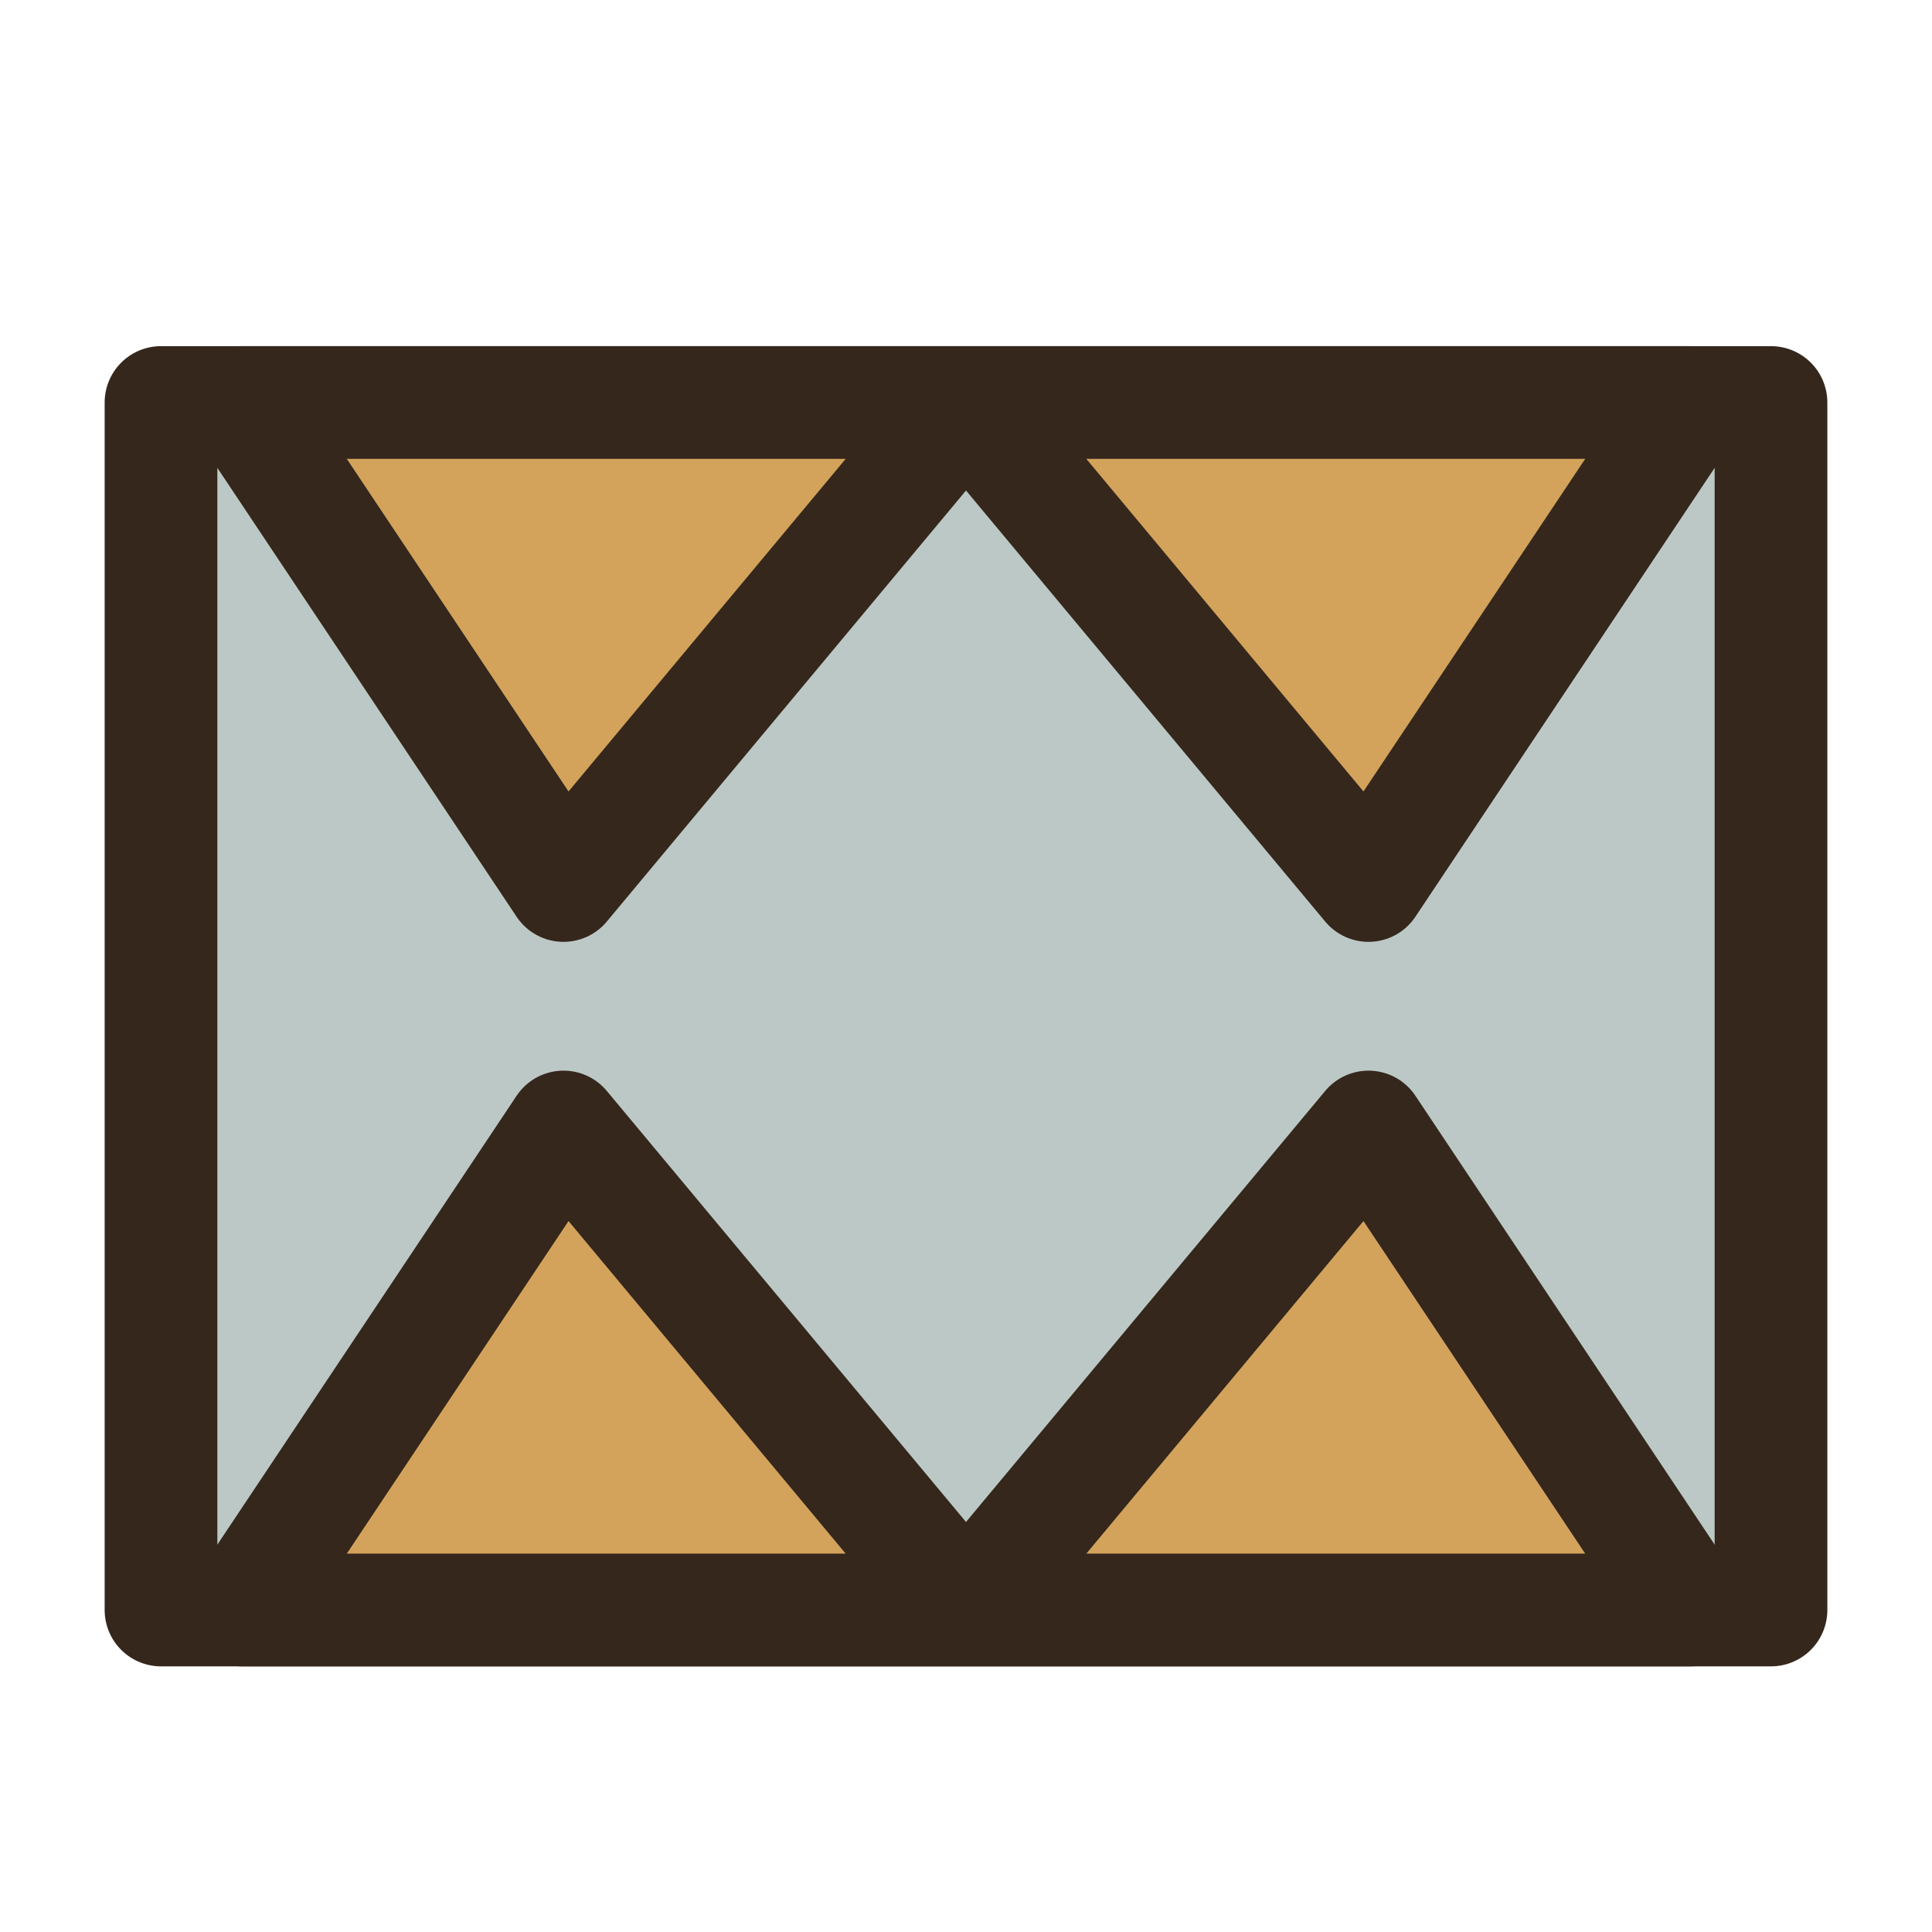
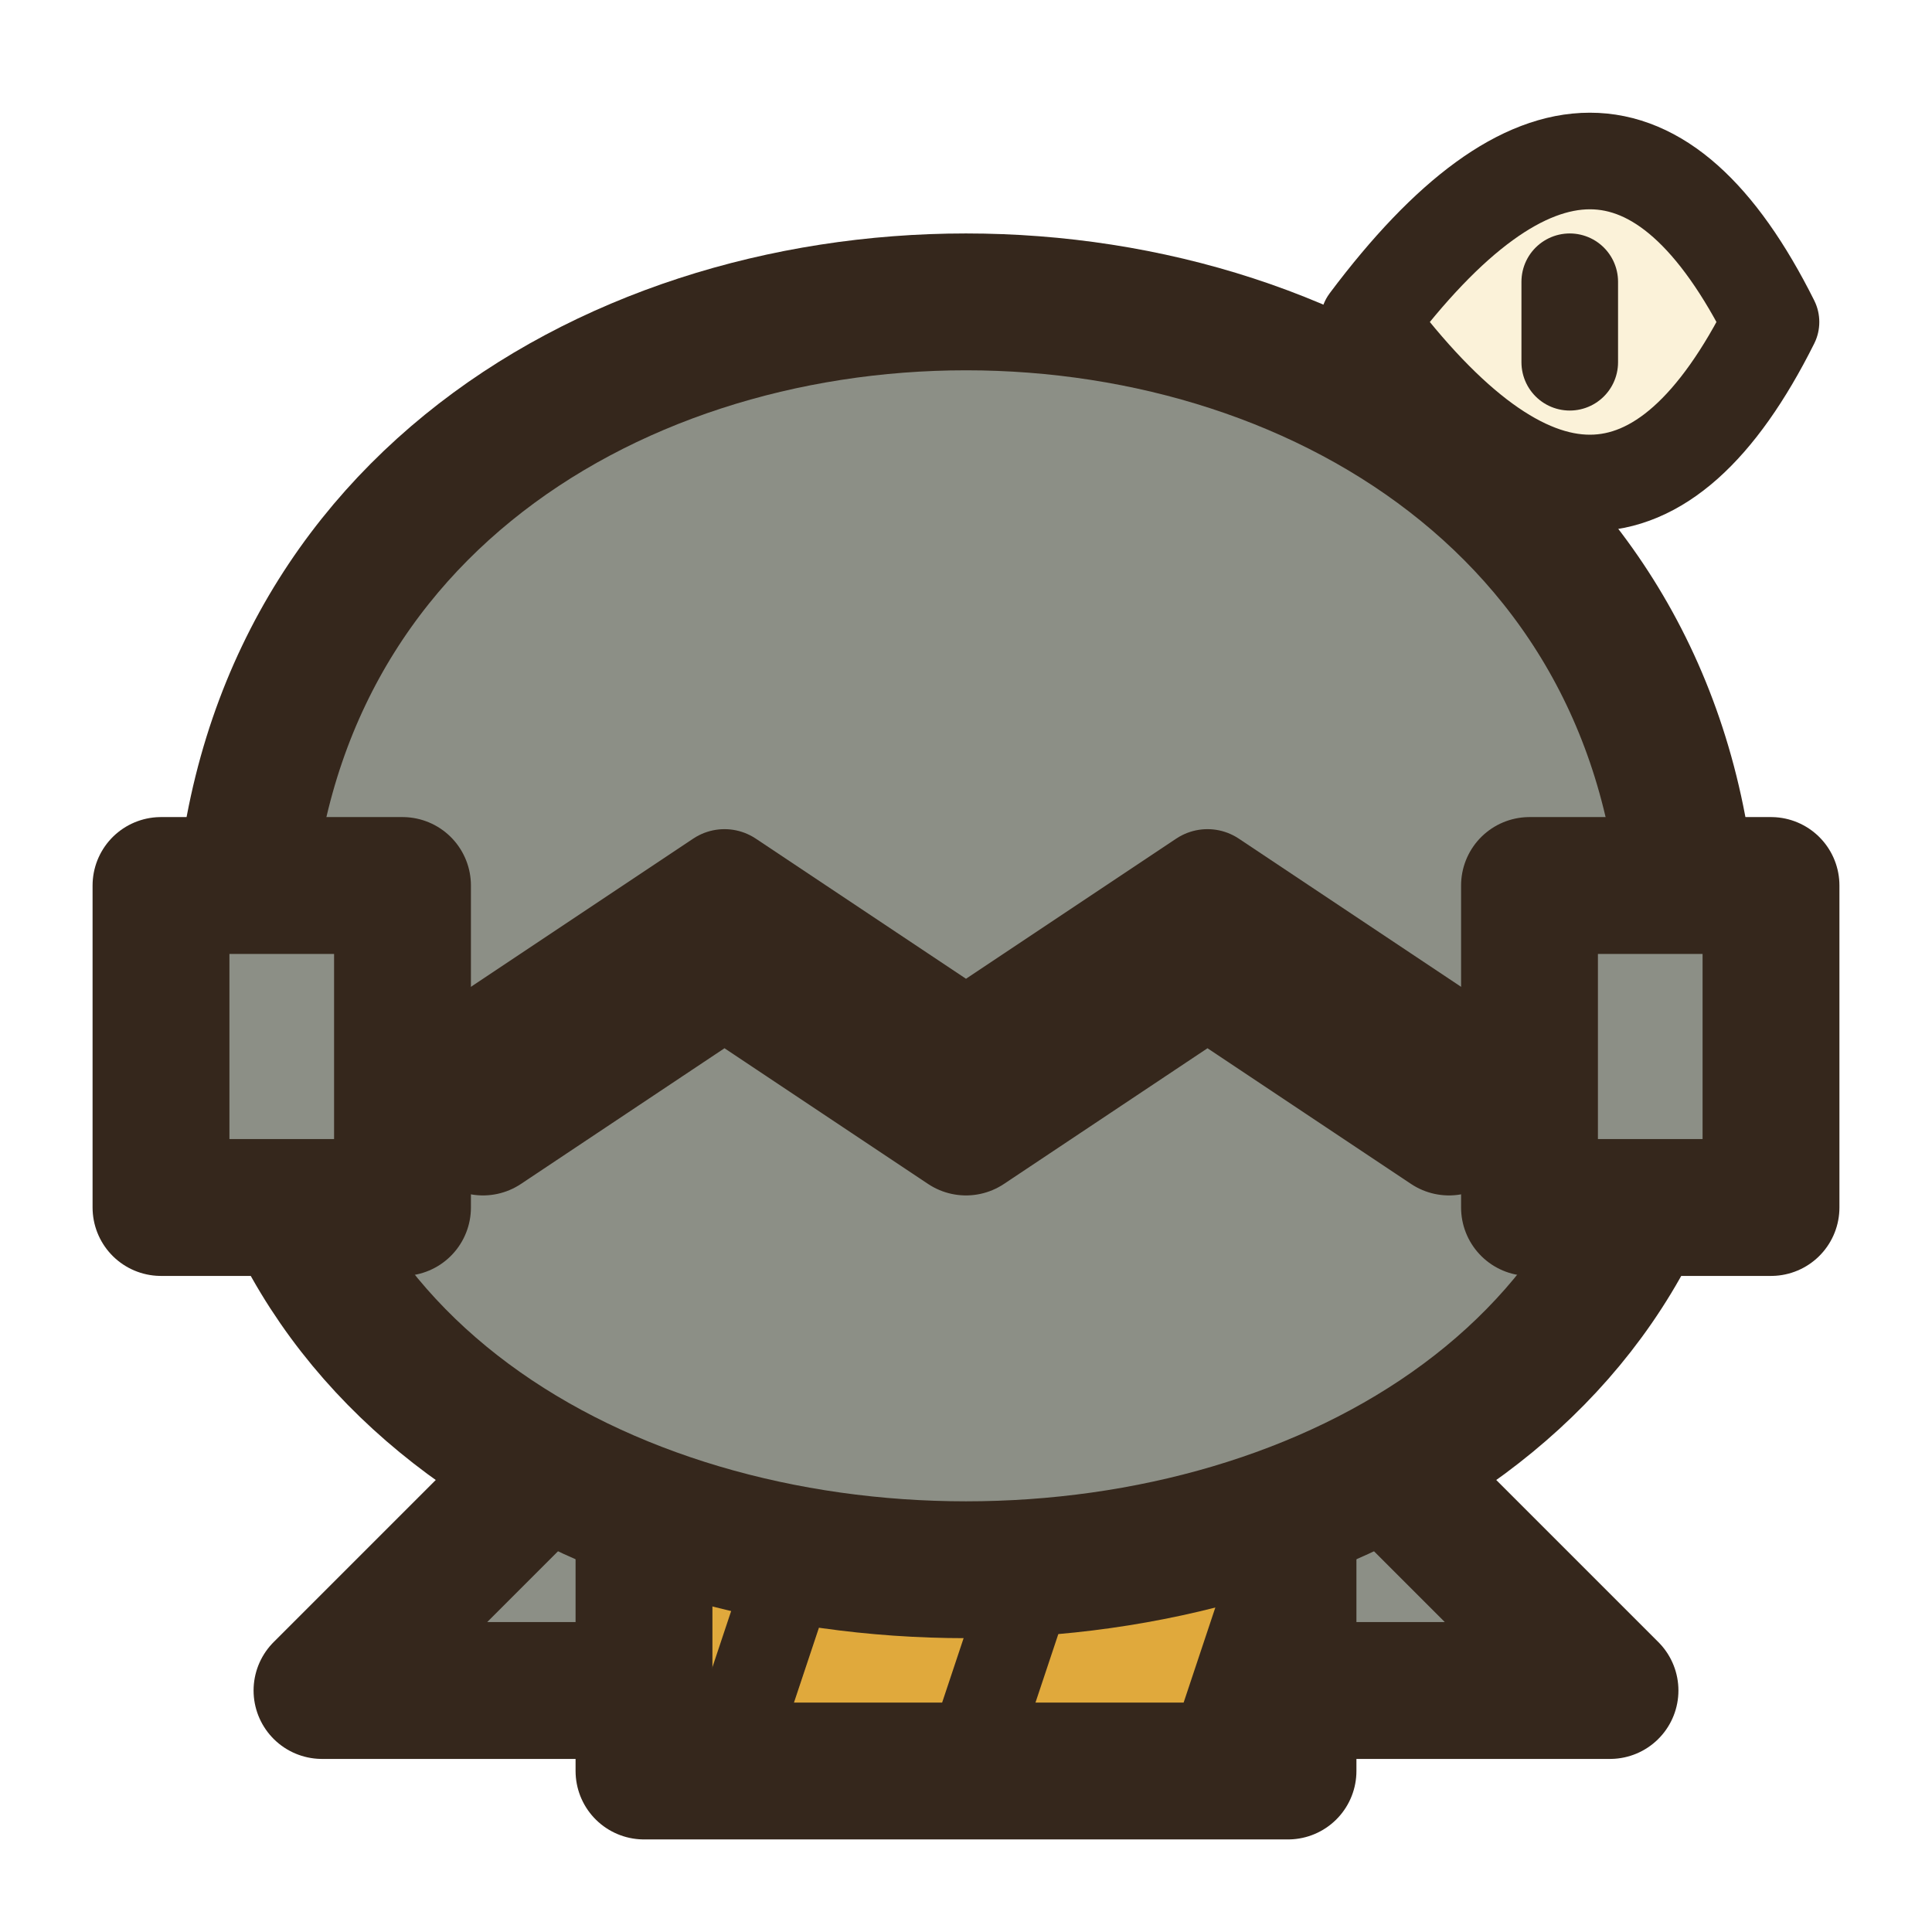
- <svg xmlns="http://www.w3.org/2000/svg" viewBox="0 0 24 24" width="24" height="24" data-icon="i-trap-shut" data-icon-style="ink" fill="none" stroke="currentColor" stroke-width="1.7" stroke-linecap="round" stroke-linejoin="round" style="color:rgb(43, 33, 24);fill:none;stroke:currentColor;stroke-width:1.7;stroke-linecap:round;stroke-linejoin:round" role="img" aria-label="Odkryta pułapka">
-   <g stroke="#35271c" stroke-width="1.4" stroke-linecap="round" stroke-linejoin="round">
-     <path d="M2 5h20v15H2Z" fill="#bcc8c5" />
-     <path d="m3 5 4 6 5-6 5 6 4-6Zm0 15 4-6 5 6 5-6 4 6Z" fill="#d3a35b" />
+ <svg xmlns="http://www.w3.org/2000/svg" viewBox="0 0 24 24" width="24" height="24" data-icon="i-trap-shut" data-icon-style="ink" fill="none" stroke="currentColor" stroke-width="1.7" stroke-linecap="round" stroke-linejoin="round" style="color:#35271c;fill:none;stroke:currentColor;stroke-width:1.7;stroke-linecap:round;stroke-linejoin:round" role="img" aria-label="Odkryta pułapka">
+   <g stroke="#35271c" stroke-width="1.7" stroke-linecap="round" stroke-linejoin="round">
+     <path d="M7 18h10l3 3H4Z" fill="#8c8f86" />
+     <path d="M8 19h8v3H8Z" fill="#e0a93c" />
+     <path d="m10 19-1 3m4-3-1 3m4-3-1 3" fill="none" stroke-width="1.1" />
+     <path d="M3 12C3 1 21 1 21 12l-3 2-3-2-3 2-3-2-3 2Z" fill="#8c8f86" />
+     <path d="M3 12 6 14l3-2 3 2 3-2 3 2 3-2c0 10-18 10-18 0Z" fill="#8c8f86" />
+     <path d="m6 13 3-2 3 2 3-2 3 2" fill="none" stroke-width="1.4" />
+     <path d="M2 11h3v4H2Zm17 0h3v4h-3Z" fill="#8c8f86" />
+     <path d="M17 4q3-4 5 0-2 4-5 0Z" fill="#fbf2d9" stroke-width="1.2" />
+     <path d="M19.5 3.5v1" fill="none" stroke-width="1.2" />
  </g>
</svg>
